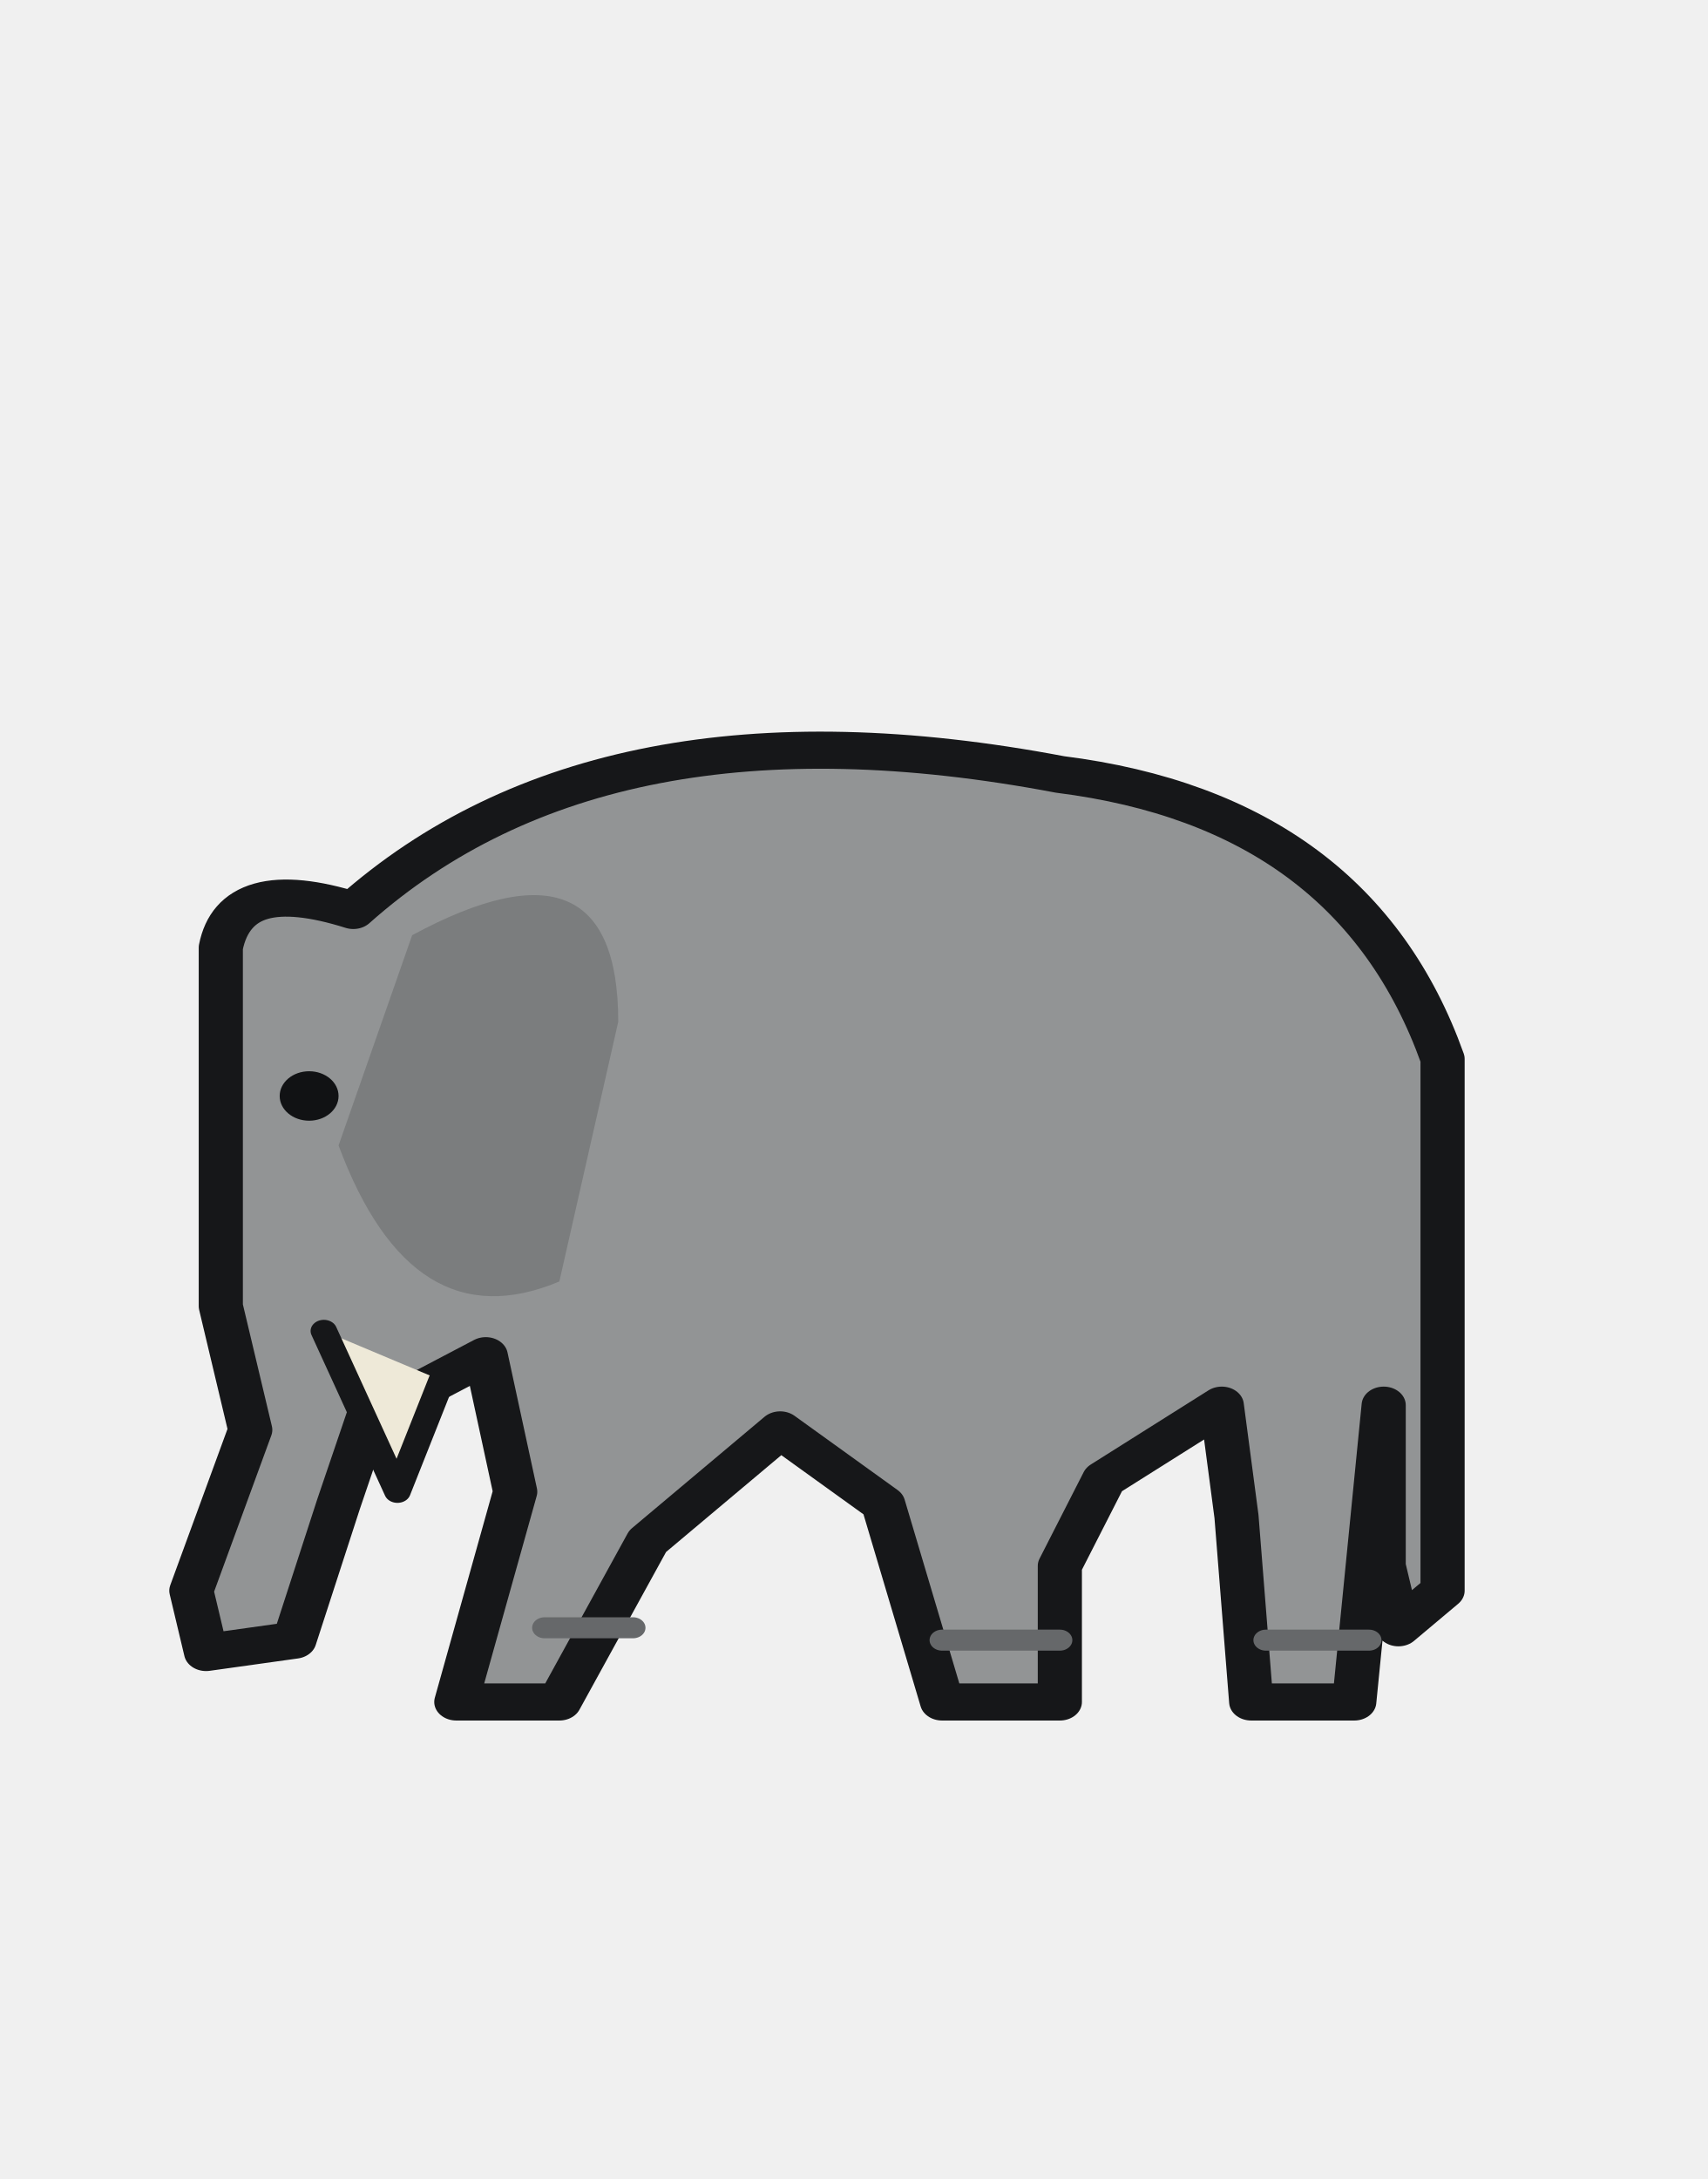
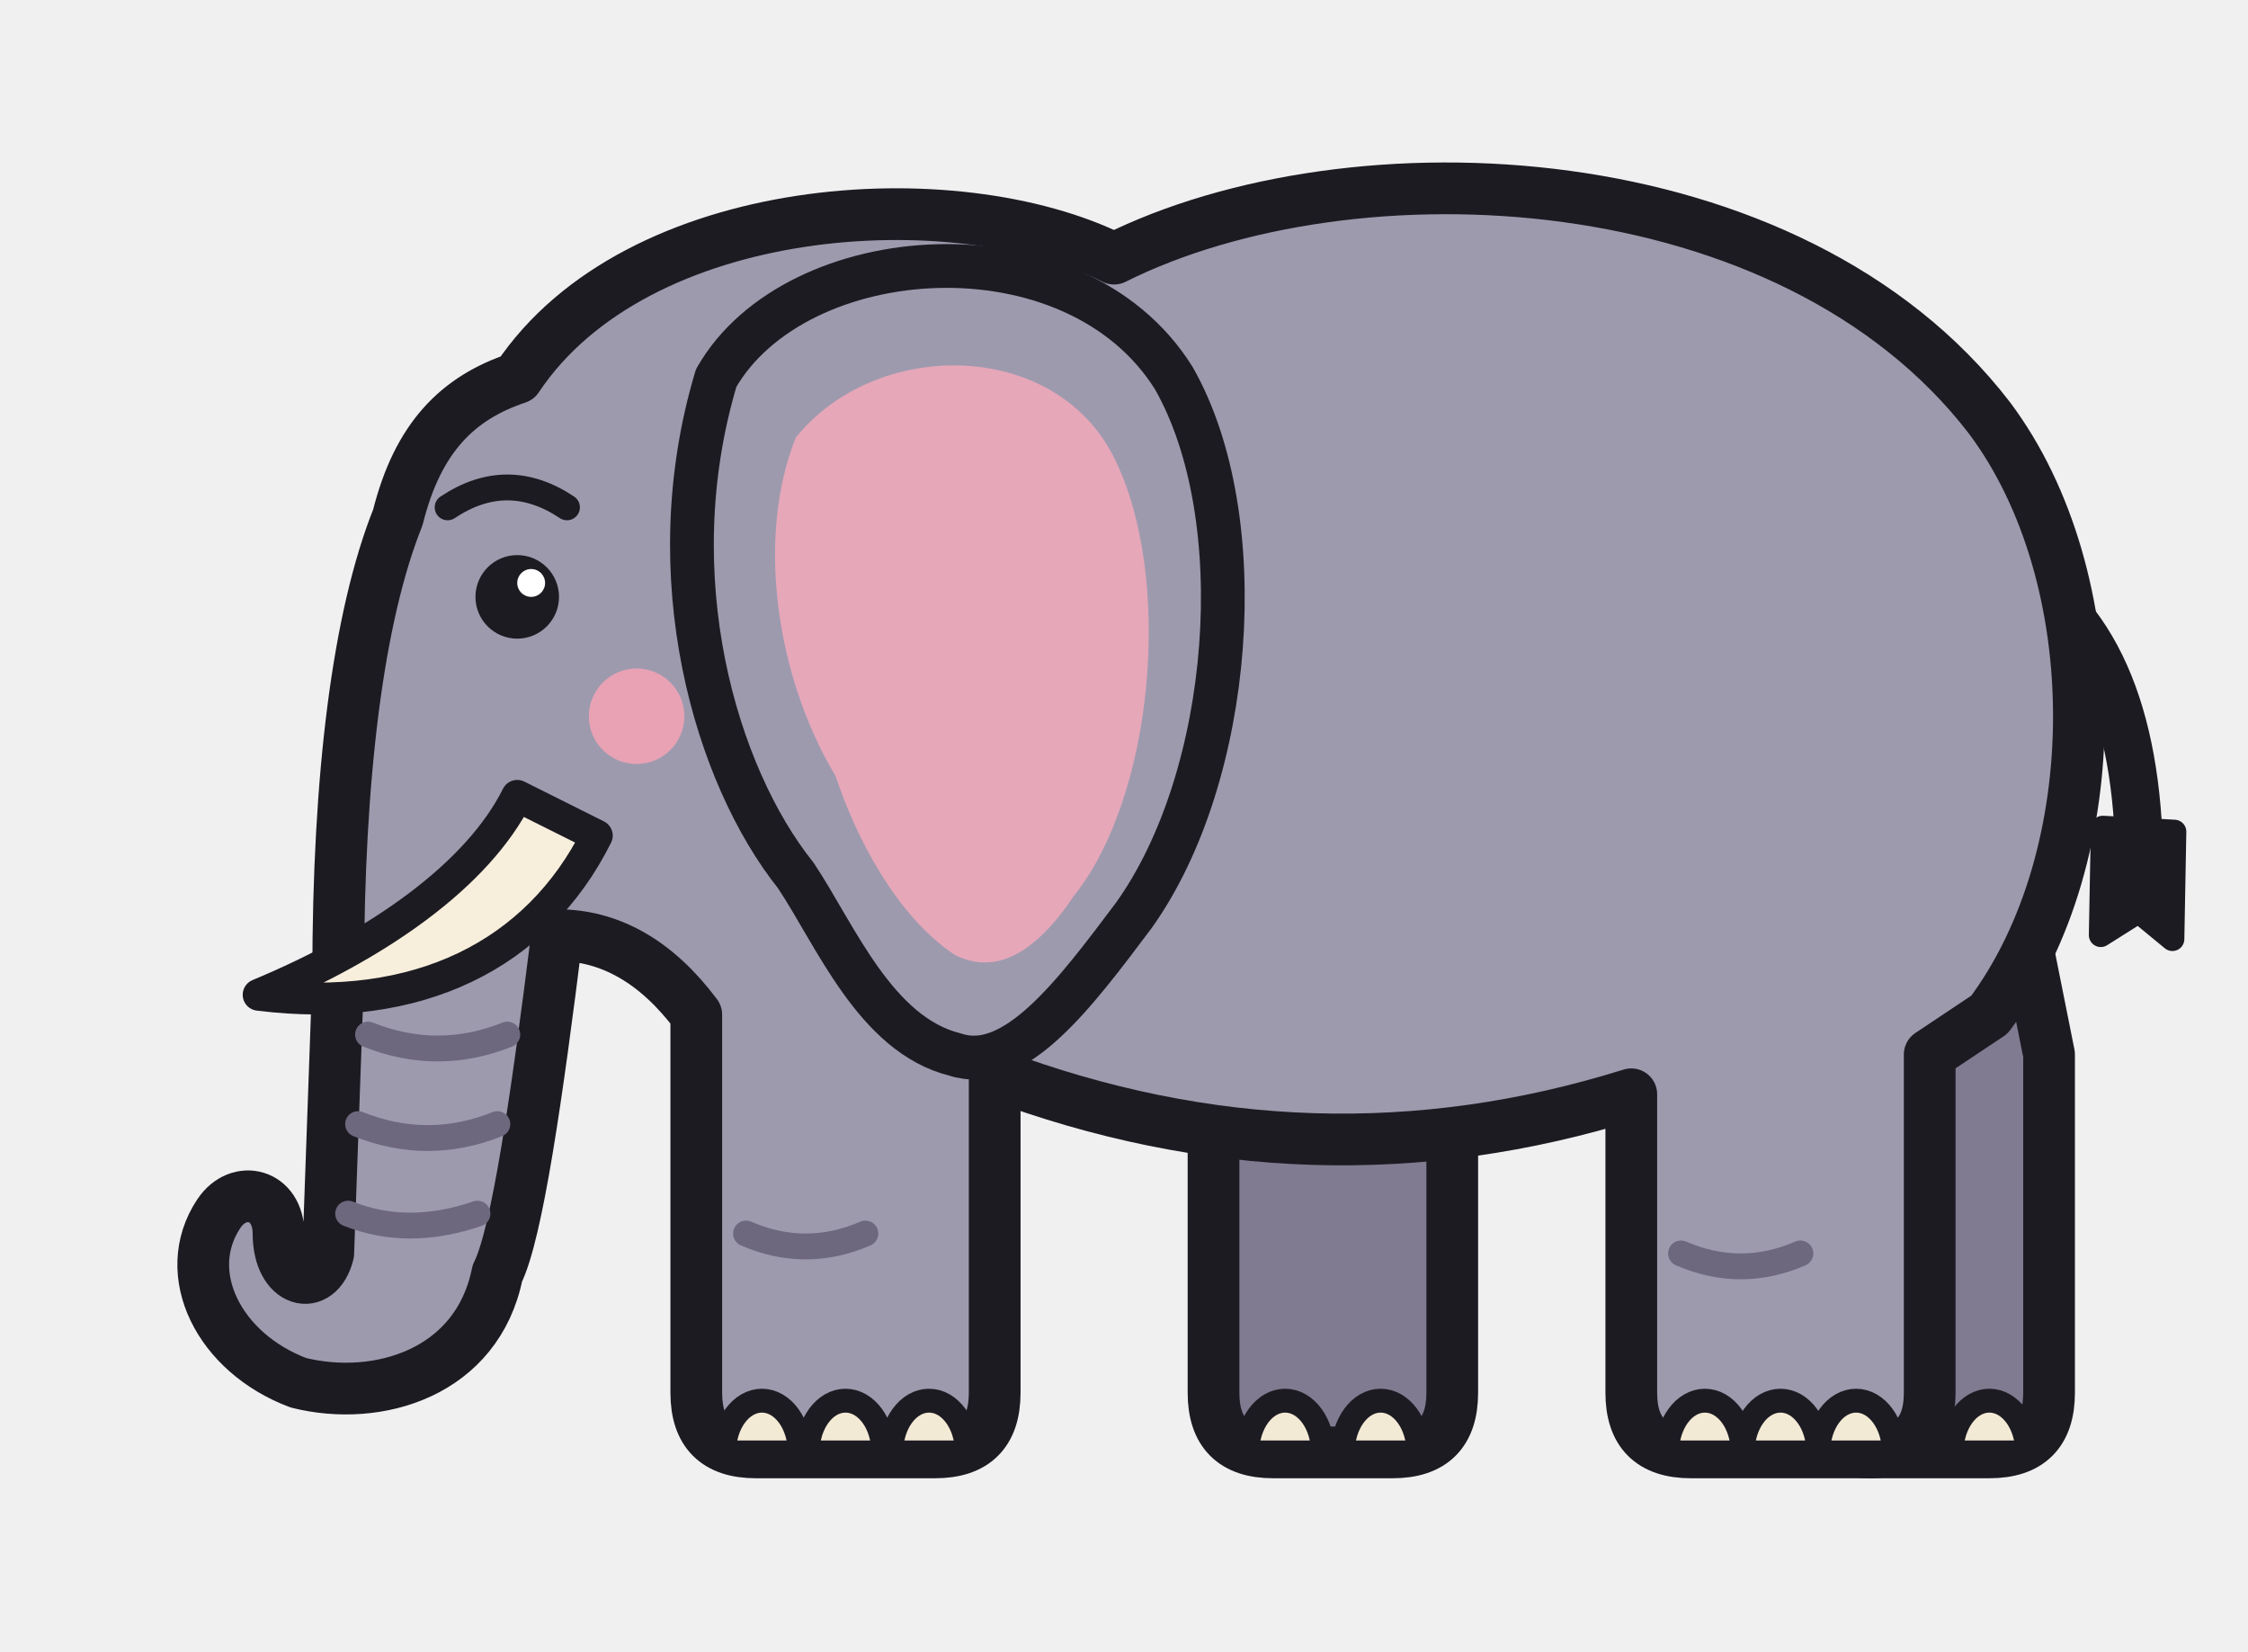
- <svg xmlns="http://www.w3.org/2000/svg" viewBox="-58 -82 116 148" role="img" aria-label="elephant toy cutout">
-   <g transform="scale(1 0.84)">
-     <defs>
-       <clipPath id="clip-elephant">
-         <path d="M-43-21Q-42-27-34-24Q-17-42 14-35Q34-32 40-12L40 31 37 34 36 29 36 16 34 40 27 40 26 25 25 16 17 22 14 29 14 40 6 40 2 24-5 18-14 27-20 40-27 40-23 23-25 12-33 17-35 24-38 35-44 36-45 31-41 18-43 8Z" />
-       </clipPath>
-     </defs>
-     <g stroke-linecap="round" stroke-linejoin="round">
-       <path d="M-43-21Q-42-27-34-24Q-17-42 14-35Q34-32 40-12L40 31 37 34 36 29 36 16 34 40 27 40 26 25 25 16 17 22 14 29 14 40 6 40 2 24-5 18-14 27-20 40-27 40-23 23-25 12-33 17-35 24-38 35-44 36-45 31-41 18-43 8Z" fill="#929495" stroke="#161719" stroke-width="3" />
-       <path d="M-30-22Q-16-31-16-15L-20 6Q-30 11-35-5Z" fill="#7b7d7e" />
-       <path d="M-36 10-31 23-28 14" fill="#eee9d8" stroke="#161719" stroke-width="1.8" />
-       <path d="M-21 34h6m21 1h8m14 0h7" stroke="#66686a" stroke-width="1.7" />
-       <circle cx="-37" cy="-9" r="2" fill="#111214" />
+ <svg xmlns="http://www.w3.org/2000/svg" viewBox="-60 -41 113 83" width="339" height="249" role="img" aria-label="Elephant toy cutout">
+   <g>
+     <g stroke="#1d1b22" stroke-linecap="round" stroke-linejoin="round">
+       <path d="M40-13Q47-10 47.5 1" fill="none" stroke-width="2.4" />
+       <path d="M45.7 .6 49.3 .8 49.2 6.2 47.5 4.8 45.6 6Z" fill="#1d1b22" stroke-width="1.2" />
+       <path d="M1 10V29Q1 32 4 32H10Q13 32 13 29V10ZM31 2H41L43 12V29Q43 32 40 32H34Q31 32 31 29Z" fill="#807b91" stroke-width="2.6" />
+       <path d="M-34-22C-28-31-12-32-4-28C8-34 30-33 40-20C46-12 46 2 40 10L37 12V29Q37 32 34 32H25Q22 32 22 29V14Q6 19-10 13V29Q-10 32-13 32H-22Q-25 32-25 29V10Q-28 6-32 6C-33 14-34 21-35 23C-36 28-41 29.5-45 28.5C-49 27-51 23-49 20C-48 18.5-46 19-46 21C-46 23.5-44 24-43.5 22L-43 8C-43-2-42-10-40-15C-39-19-37-21-34-22Z" fill="#9e9aae" stroke-width="2.6" />
+       <path d="M-41.5 11Q-38 12.4-34.5 11M-42 15.5Q-38.5 16.9-35 15.5M-42.5 20Q-39.5 21.2-36 20" fill="none" stroke="#6d687e" stroke-width="1.3" />
+       <path d="M-22.5 21Q-19.5 22.3-16.5 21M24.5 22Q27.5 23.3 30.5 22" fill="none" stroke="#6d687e" stroke-width="1.3" />
+       <path d="M-24-22C-20-29-6-30-1-22C3-15 2-2-3 5C-6 9-9 13-12 12C-16 11-18 6-20 3C-24-2-27-12-24-22Z" fill="#9e9aae" stroke-width="2.2" />
+       <path d="M-20-19C-16-24-7-24-4-18C-1-12-2-1-6 4C-8 7-10 8-12 7C-15 5-17 1-18-2C-21-7-22-14-20-19Z" fill="#e6a7b9" stroke="none" />
+       <path d="M-23.6 32a1.9 2.6 0 0 1 3.8 0ZM-19.4 32a1.9 2.6 0 0 1 3.8 0ZM-15.2 32a1.9 2.6 0 0 1 3.8 0ZM23.8 32a1.9 2.6 0 0 1 3.8 0ZM27.6 32a1.9 2.6 0 0 1 3.8 0ZM31.4 32a1.9 2.6 0 0 1 3.8 0ZM2.7 32a1.9 2.6 0 0 1 3.8 0ZM7.5 32a1.9 2.6 0 0 1 3.8 0ZM38.1 32a1.9 2.6 0 0 1 3.8 0Z" fill="#f3ead5" stroke-width="1.2" />
+       <path d="M-30 1C-33 7-39 10-47 9C-41 6.5-36 3-34-1Z" fill="#f7efdc" stroke-width="1.6" />
+       <path d="M-37.5-15.5Q-34.5-17.5-31.5-15.5" fill="none" stroke-width="1.3" />
+       <circle cx="-28" cy="-5" r="2.4" fill="#e8a2b4" stroke="none" />
+       <circle cx="-34" cy="-11" r="2.1" fill="#1d1b22" stroke="none" />
+       <circle cx="-33.3" cy="-11.7" r=".7" fill="#fff" stroke="none" />
    </g>
  </g>
</svg>
